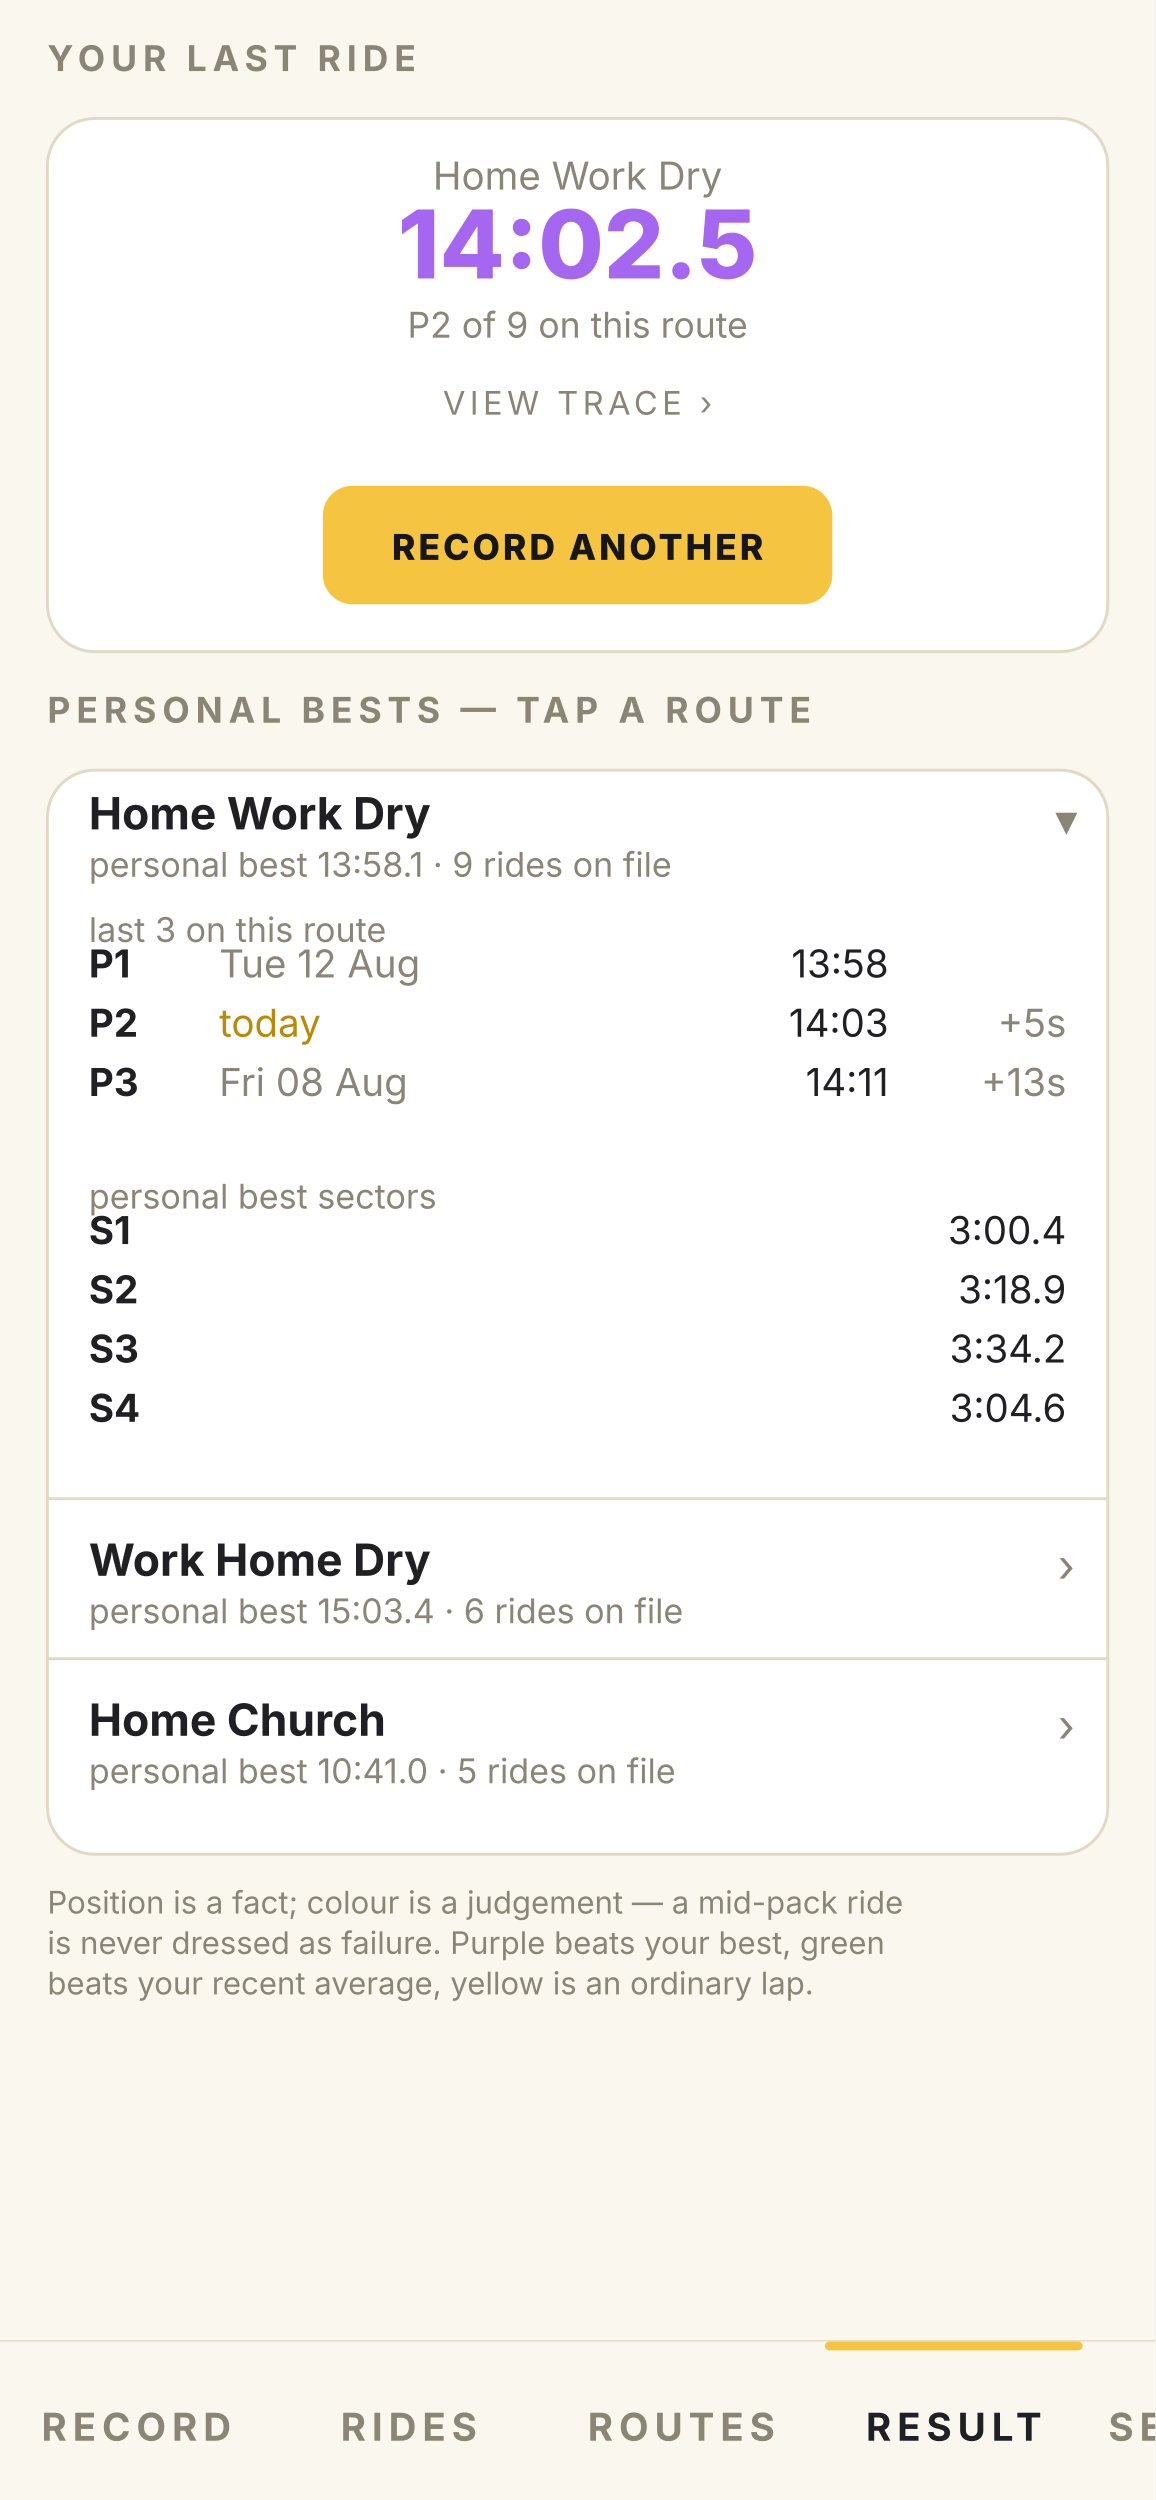
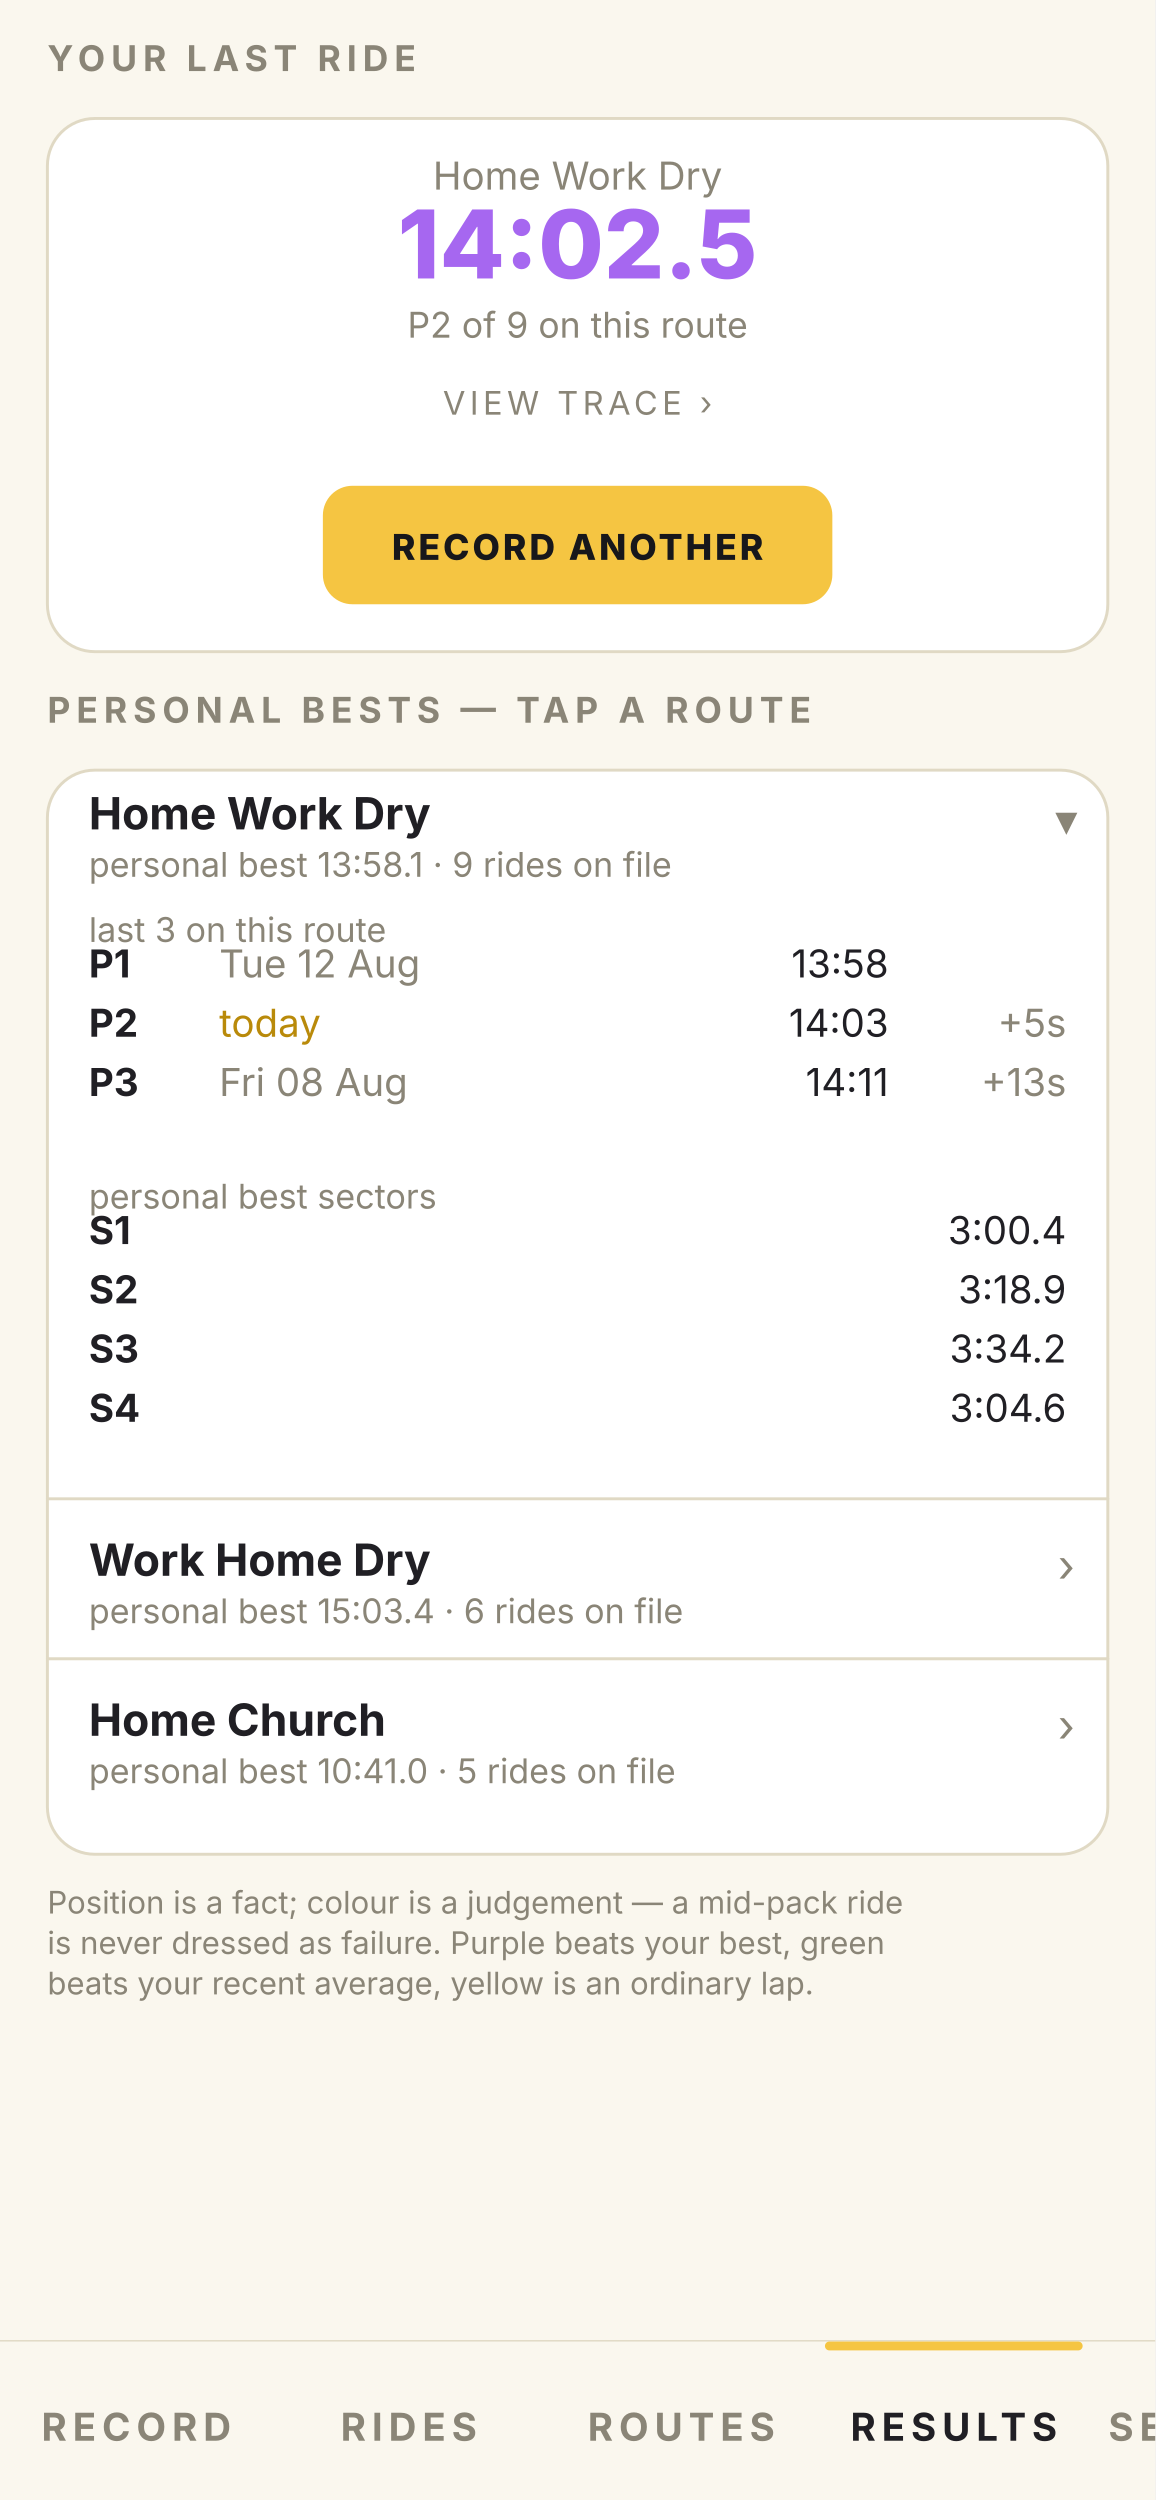
<svg xmlns="http://www.w3.org/2000/svg" viewBox="0 0 390 844" width="390" height="844">
  <defs>
    <clipPath id="tabbar_viewport_clip">
      <rect x="0" y="790" width="390" height="54" />
    </clipPath>
  </defs>
  <g id="bg">
    <rect id="bg_ground" x="0" y="0" width="390" height="844" fill="#FAF7EE" />
  </g>
  <g id="content">
    <rect id="content_pb_card_bg" x="16" y="260" width="358" height="366" fill="#FFFFFF" stroke="#E0D9C4" stroke-width="1" rx="16" />
    <rect id="content_last_card_bg" x="16" y="40" width="358" height="180" fill="#FFFFFF" stroke="#E0D9C4" stroke-width="1" rx="16" />
    <text id="content_last_heading" x="16" y="24" font-family="Inter, 'Segoe UI', system-ui, sans-serif" font-size="12" font-weight="700" fill="#8A8577" text-anchor="start" letter-spacing="2" style="text-transform:uppercase">YOUR LAST RIDE</text>
    <text id="content_last_route" x="195" y="64" font-family="Inter, 'Segoe UI', system-ui, sans-serif" font-size="13" font-weight="400" fill="#8A8577" text-anchor="middle">Home Work Dry</text>
    <text id="content_last_lap" x="195" y="94" font-family="Inter, 'Segoe UI', system-ui, sans-serif" font-size="32" font-weight="800" fill="#A667F0" text-anchor="middle" style="font-variant-numeric:tabular-nums">14:02.5</text>
    <text id="content_last_rank" x="195" y="114" font-family="Inter, 'Segoe UI', system-ui, sans-serif" font-size="12" font-weight="400" fill="#8A8577" text-anchor="middle">P2 of 9 on this route</text>
    <text id="content_last_trace_link" x="195" y="140" font-family="Inter, 'Segoe UI', system-ui, sans-serif" font-size="11" font-weight="400" fill="#8A8577" text-anchor="middle" letter-spacing="1.5" style="text-transform:uppercase">VIEW TRACE ›</text>
    <g id="content_last_record_another">
      <rect id="content_last_record_another_bg" x="109" y="164" width="172" height="40" fill="#F5C542" rx="10" />
      <text id="content_last_record_another_label" x="195" y="189" font-family="Inter, 'Segoe UI', system-ui, sans-serif" font-size="12" font-weight="800" fill="#17171b" text-anchor="middle" letter-spacing="1">RECORD ANOTHER</text>
    </g>
    <text id="content_pb_heading" x="16" y="244" font-family="Inter, 'Segoe UI', system-ui, sans-serif" font-size="12" font-weight="700" fill="#8A8577" text-anchor="start" letter-spacing="2" style="text-transform:uppercase">PERSONAL BESTS — TAP A ROUTE</text>
    <text id="content_pb_1_route" x="30" y="280" font-family="Inter, 'Segoe UI', system-ui, sans-serif" font-size="15" font-weight="700" fill="#201F24" text-anchor="start">Home Work Dry</text>
    <text id="content_pb_1_hint" x="30" y="296" font-family="Inter, 'Segoe UI', system-ui, sans-serif" font-size="11.5" font-weight="400" fill="#8A8577" text-anchor="start">personal best 13:58.1 · 9 rides on file</text>
    <text id="content_pb_1_chev" x="360" y="282" font-family="Inter, 'Segoe UI', system-ui, sans-serif" font-size="15" font-weight="400" fill="#8A8577" text-anchor="middle">▾</text>
    <text id="content_pb_1_ranking_hint" x="30" y="318" font-family="Inter, 'Segoe UI', system-ui, sans-serif" font-size="11.5" font-weight="400" fill="#8A8577" text-anchor="start">last 3 on this route</text>
    <text id="content_pb_1_rank_p1_pos" x="30" y="330" font-family="Inter, 'Segoe UI', system-ui, sans-serif" font-size="13" font-weight="700" fill="#201F24" text-anchor="start">P1</text>
    <text id="content_pb_1_rank_p1_date" x="74" y="330" font-family="Inter, 'Segoe UI', system-ui, sans-serif" font-size="13" font-weight="400" fill="#8A8577" text-anchor="start">Tue 12 Aug</text>
    <text id="content_pb_1_rank_p1_time" x="300" y="330" font-family="Inter, 'Segoe UI', system-ui, sans-serif" font-size="13" font-weight="400" fill="#201F24" text-anchor="end" style="font-variant-numeric:tabular-nums">13:58</text>
    <text id="content_pb_1_rank_p1_gap" x="360" y="330" font-family="Inter, 'Segoe UI', system-ui, sans-serif" font-size="13" font-weight="400" fill="#8A8577" text-anchor="end" style="font-variant-numeric:tabular-nums" />
    <text id="content_pb_1_rank_p2_pos" x="30" y="350" font-family="Inter, 'Segoe UI', system-ui, sans-serif" font-size="13" font-weight="700" fill="#201F24" text-anchor="start">P2</text>
    <text id="content_pb_1_rank_p2_date" x="74" y="350" font-family="Inter, 'Segoe UI', system-ui, sans-serif" font-size="13" font-weight="400" fill="#B98A0A" text-anchor="start">today</text>
    <text id="content_pb_1_rank_p2_time" x="300" y="350" font-family="Inter, 'Segoe UI', system-ui, sans-serif" font-size="13" font-weight="400" fill="#201F24" text-anchor="end" style="font-variant-numeric:tabular-nums">14:03</text>
    <text id="content_pb_1_rank_p2_gap" x="360" y="350" font-family="Inter, 'Segoe UI', system-ui, sans-serif" font-size="13" font-weight="400" fill="#8A8577" text-anchor="end" style="font-variant-numeric:tabular-nums">+5s</text>
    <text id="content_pb_1_rank_p3_pos" x="30" y="370" font-family="Inter, 'Segoe UI', system-ui, sans-serif" font-size="13" font-weight="700" fill="#201F24" text-anchor="start">P3</text>
    <text id="content_pb_1_rank_p3_date" x="74" y="370" font-family="Inter, 'Segoe UI', system-ui, sans-serif" font-size="13" font-weight="400" fill="#8A8577" text-anchor="start">Fri 08 Aug</text>
    <text id="content_pb_1_rank_p3_time" x="300" y="370" font-family="Inter, 'Segoe UI', system-ui, sans-serif" font-size="13" font-weight="400" fill="#201F24" text-anchor="end" style="font-variant-numeric:tabular-nums">14:11</text>
    <text id="content_pb_1_rank_p3_gap" x="360" y="370" font-family="Inter, 'Segoe UI', system-ui, sans-serif" font-size="13" font-weight="400" fill="#8A8577" text-anchor="end" style="font-variant-numeric:tabular-nums">+13s</text>
    <text id="content_pb_1_pbsectors_hint" x="30" y="408" font-family="Inter, 'Segoe UI', system-ui, sans-serif" font-size="11.5" font-weight="400" fill="#8A8577" text-anchor="start">personal best sectors</text>
    <text id="content_pb_1_pbsec_s1_label" x="30" y="420" font-family="Inter, 'Segoe UI', system-ui, sans-serif" font-size="13" font-weight="700" fill="#201F24" text-anchor="start">S1</text>
    <text id="content_pb_1_pbsec_s1_time" x="360" y="420" font-family="Inter, 'Segoe UI', system-ui, sans-serif" font-size="13" font-weight="400" fill="#201F24" text-anchor="end" style="font-variant-numeric:tabular-nums">3:00.4</text>
    <text id="content_pb_1_pbsec_s2_label" x="30" y="440" font-family="Inter, 'Segoe UI', system-ui, sans-serif" font-size="13" font-weight="700" fill="#201F24" text-anchor="start">S2</text>
    <text id="content_pb_1_pbsec_s2_time" x="360" y="440" font-family="Inter, 'Segoe UI', system-ui, sans-serif" font-size="13" font-weight="400" fill="#201F24" text-anchor="end" style="font-variant-numeric:tabular-nums">3:18.9</text>
    <text id="content_pb_1_pbsec_s3_label" x="30" y="460" font-family="Inter, 'Segoe UI', system-ui, sans-serif" font-size="13" font-weight="700" fill="#201F24" text-anchor="start">S3</text>
    <text id="content_pb_1_pbsec_s3_time" x="360" y="460" font-family="Inter, 'Segoe UI', system-ui, sans-serif" font-size="13" font-weight="400" fill="#201F24" text-anchor="end" style="font-variant-numeric:tabular-nums">3:34.2</text>
    <text id="content_pb_1_pbsec_s4_label" x="30" y="480" font-family="Inter, 'Segoe UI', system-ui, sans-serif" font-size="13" font-weight="700" fill="#201F24" text-anchor="start">S4</text>
    <text id="content_pb_1_pbsec_s4_time" x="360" y="480" font-family="Inter, 'Segoe UI', system-ui, sans-serif" font-size="13" font-weight="400" fill="#201F24" text-anchor="end" style="font-variant-numeric:tabular-nums">3:04.6</text>
    <line id="content_pb_1_divider" x1="16" y1="506" x2="374" y2="506" stroke="#E0D9C4" stroke-width="1" stroke-linecap="round" />
    <text id="content_pb_2_route" x="30" y="532" font-family="Inter, 'Segoe UI', system-ui, sans-serif" font-size="15" font-weight="700" fill="#201F24" text-anchor="start">Work Home Dry</text>
    <text id="content_pb_2_hint" x="30" y="548" font-family="Inter, 'Segoe UI', system-ui, sans-serif" font-size="11.5" font-weight="400" fill="#8A8577" text-anchor="start">personal best 15:03.4 · 6 rides on file</text>
    <text id="content_pb_2_chev" x="360" y="534" font-family="Inter, 'Segoe UI', system-ui, sans-serif" font-size="15" font-weight="400" fill="#8A8577" text-anchor="middle">›</text>
    <line id="content_pb_2_divider" x1="16" y1="560" x2="374" y2="560" stroke="#E0D9C4" stroke-width="1" stroke-linecap="round" />
    <text id="content_pb_3_route" x="30" y="586" font-family="Inter, 'Segoe UI', system-ui, sans-serif" font-size="15" font-weight="700" fill="#201F24" text-anchor="start">Home Church</text>
    <text id="content_pb_3_hint" x="30" y="602" font-family="Inter, 'Segoe UI', system-ui, sans-serif" font-size="11.5" font-weight="400" fill="#8A8577" text-anchor="start">personal best 10:41.0 · 5 rides on file</text>
    <text id="content_pb_3_chev" x="360" y="588" font-family="Inter, 'Segoe UI', system-ui, sans-serif" font-size="15" font-weight="400" fill="#8A8577" text-anchor="middle">›</text>
    <text id="content_footer_note_l1" x="16" y="646" font-family="Inter, 'Segoe UI', system-ui, sans-serif" font-size="10.5" font-weight="400" fill="#8A8577" text-anchor="start">Position is a fact; colour is a judgement — a mid-pack ride</text>
    <text id="content_footer_note_l2" x="16" y="659.65" font-family="Inter, 'Segoe UI', system-ui, sans-serif" font-size="10.5" font-weight="400" fill="#8A8577" text-anchor="start">is never dressed as failure. Purple beats your best, green</text>
    <text id="content_footer_note_l3" x="16" y="673.3" font-family="Inter, 'Segoe UI', system-ui, sans-serif" font-size="10.5" font-weight="400" fill="#8A8577" text-anchor="start">beats your recent average, yellow is an ordinary lap.</text>
  </g>
  <g id="tabbar" clip-path="url(#tabbar_viewport_clip)">
    <rect id="tabbar_bg" x="0" y="790" width="390" height="54" fill="#FAF7EE" />
    <line id="tabbar_top_border" x1="0" y1="790" x2="390" y2="790" stroke="#E0D9C4" stroke-width="1" stroke-linecap="round" />
    <text id="tabbar_record_label" x="46" y="824" font-family="Inter, 'Segoe UI', system-ui, sans-serif" font-size="13" font-weight="700" fill="#8A8577" text-anchor="middle" letter-spacing="2" style="text-transform:uppercase">RECORD</text>
    <text id="tabbar_rides_label" x="138" y="824" font-family="Inter, 'Segoe UI', system-ui, sans-serif" font-size="13" font-weight="700" fill="#8A8577" text-anchor="middle" letter-spacing="2" style="text-transform:uppercase">RIDES</text>
    <text id="tabbar_routes_label" x="230" y="824" font-family="Inter, 'Segoe UI', system-ui, sans-serif" font-size="13" font-weight="700" fill="#8A8577" text-anchor="middle" letter-spacing="2" style="text-transform:uppercase">ROUTES</text>
-     <line id="tabbar_result_active_bar" x1="280" y1="792" x2="364" y2="792" stroke="#F5C542" stroke-width="3" stroke-linecap="round" />
-     <text id="tabbar_result_label" x="322" y="824" font-family="Inter, 'Segoe UI', system-ui, sans-serif" font-size="13" font-weight="700" fill="#201F24" text-anchor="middle" letter-spacing="2" style="text-transform:uppercase">RESULT</text>
+     <line id="tabbar_results_active_bar" x1="280" y1="792" x2="364" y2="792" stroke="#F5C542" stroke-width="3" stroke-linecap="round" />
+     <text id="tabbar_results_label" x="322" y="824" font-family="Inter, 'Segoe UI', system-ui, sans-serif" font-size="13" font-weight="700" fill="#201F24" text-anchor="middle" letter-spacing="2" style="text-transform:uppercase">RESULTS</text>
    <text id="tabbar_settings_label" x="414" y="824" font-family="Inter, 'Segoe UI', system-ui, sans-serif" font-size="13" font-weight="700" fill="#8A8577" text-anchor="middle" letter-spacing="2" style="text-transform:uppercase">SETTINGS</text>
    <text id="tabbar_demo_label" x="506" y="824" font-family="Inter, 'Segoe UI', system-ui, sans-serif" font-size="13" font-weight="700" fill="#8A8577" text-anchor="middle" letter-spacing="2" style="text-transform:uppercase">DEMO</text>
  </g>
</svg>
